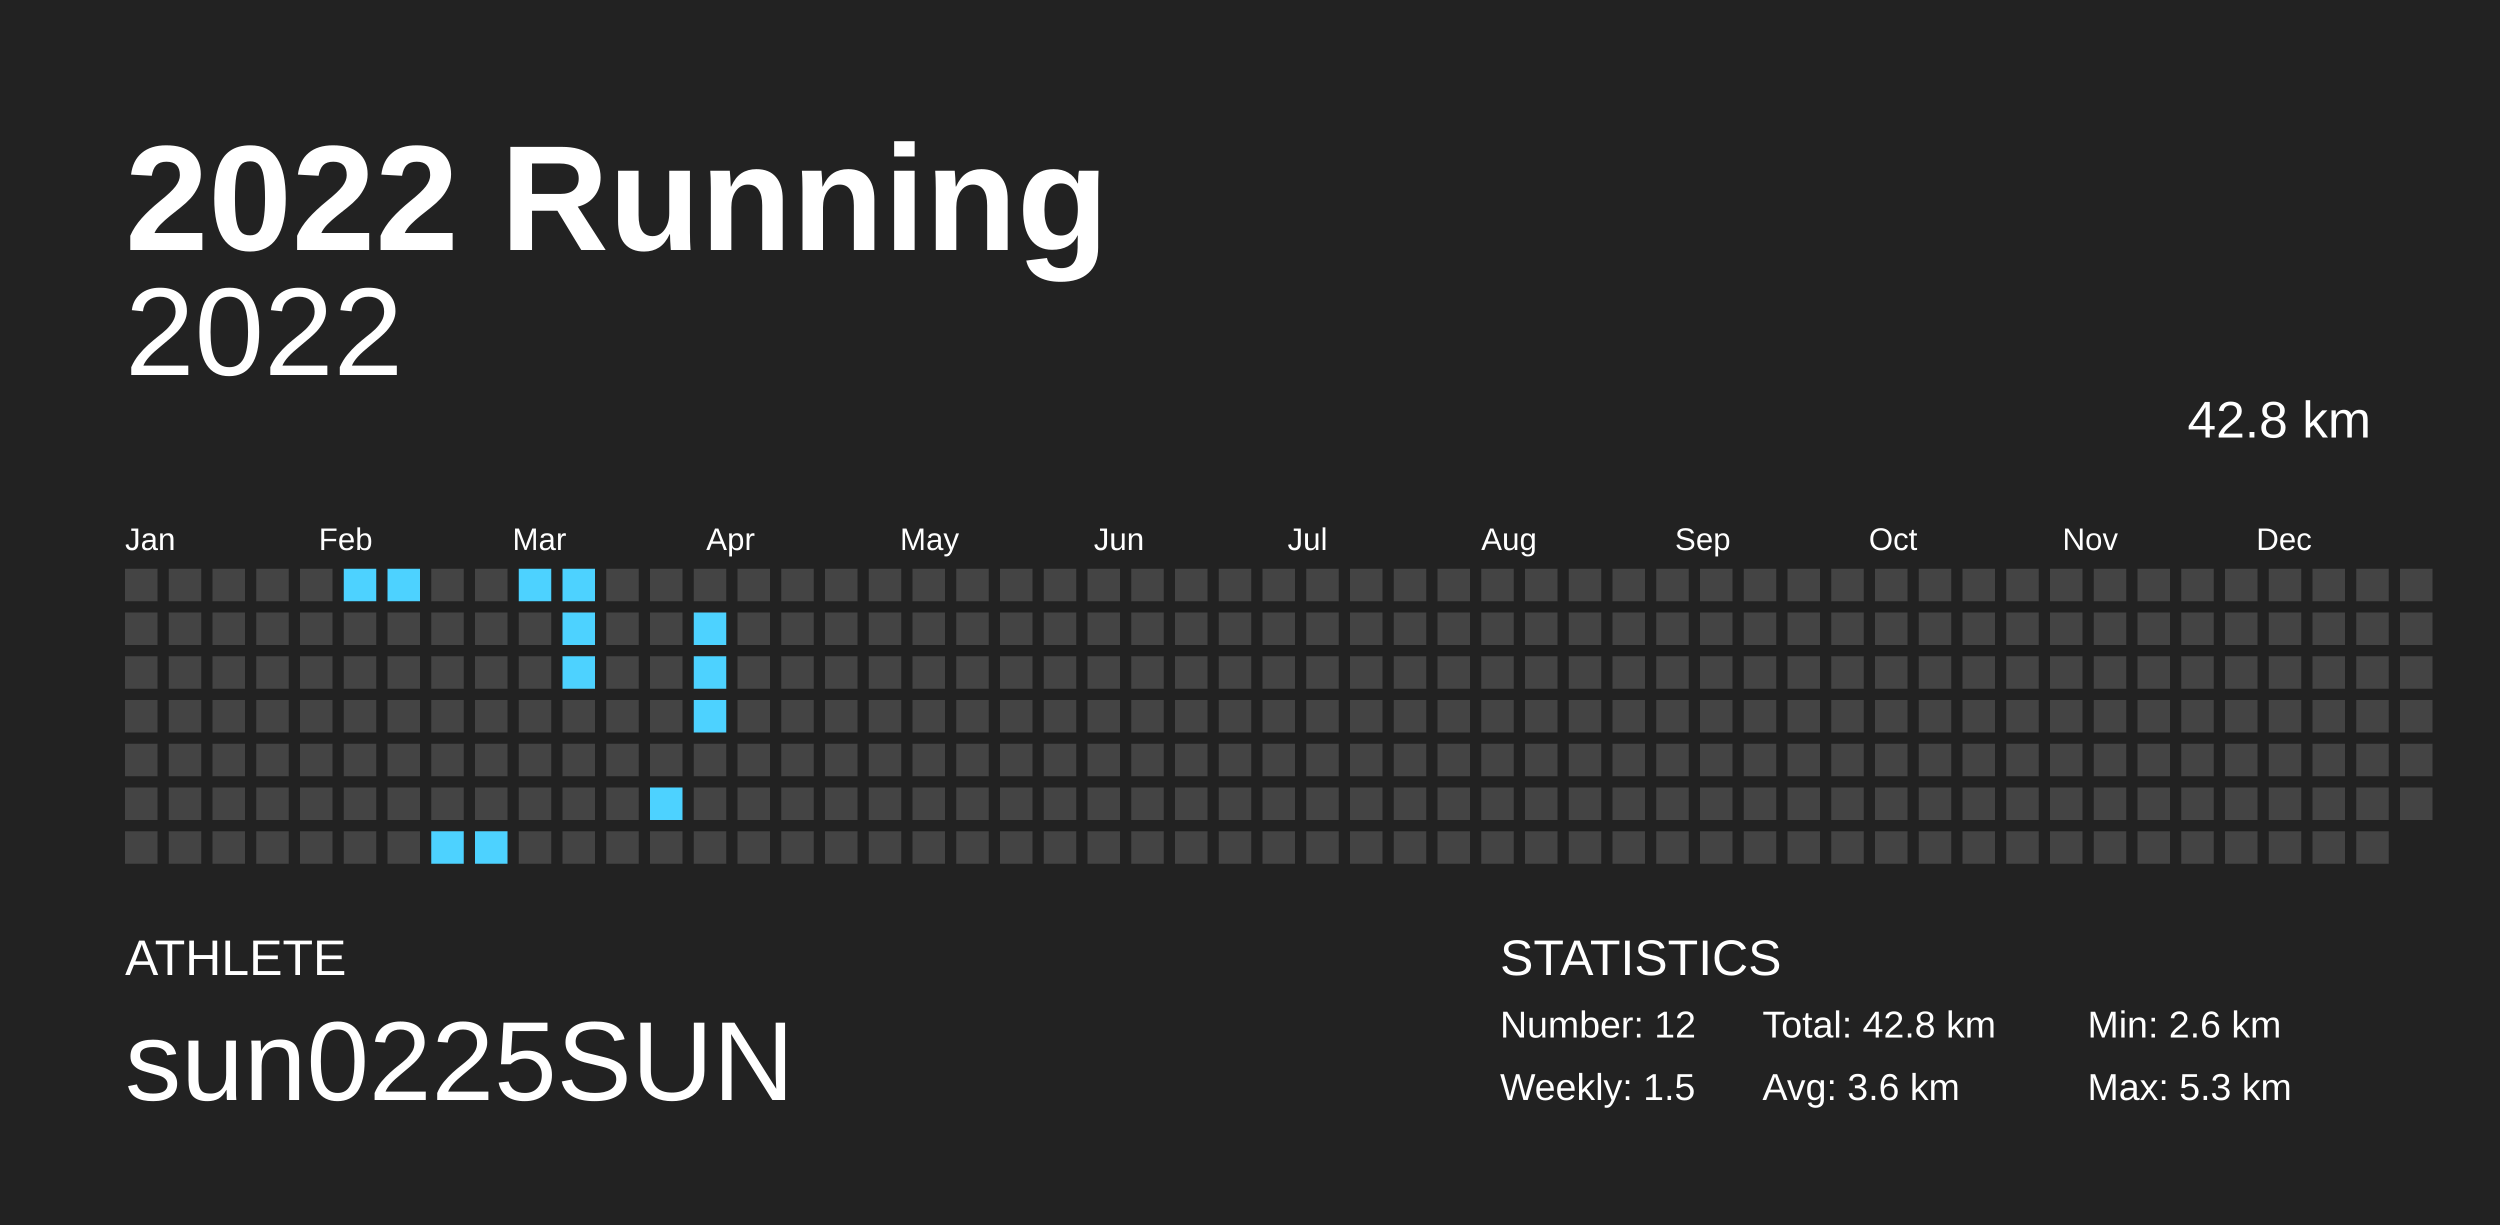
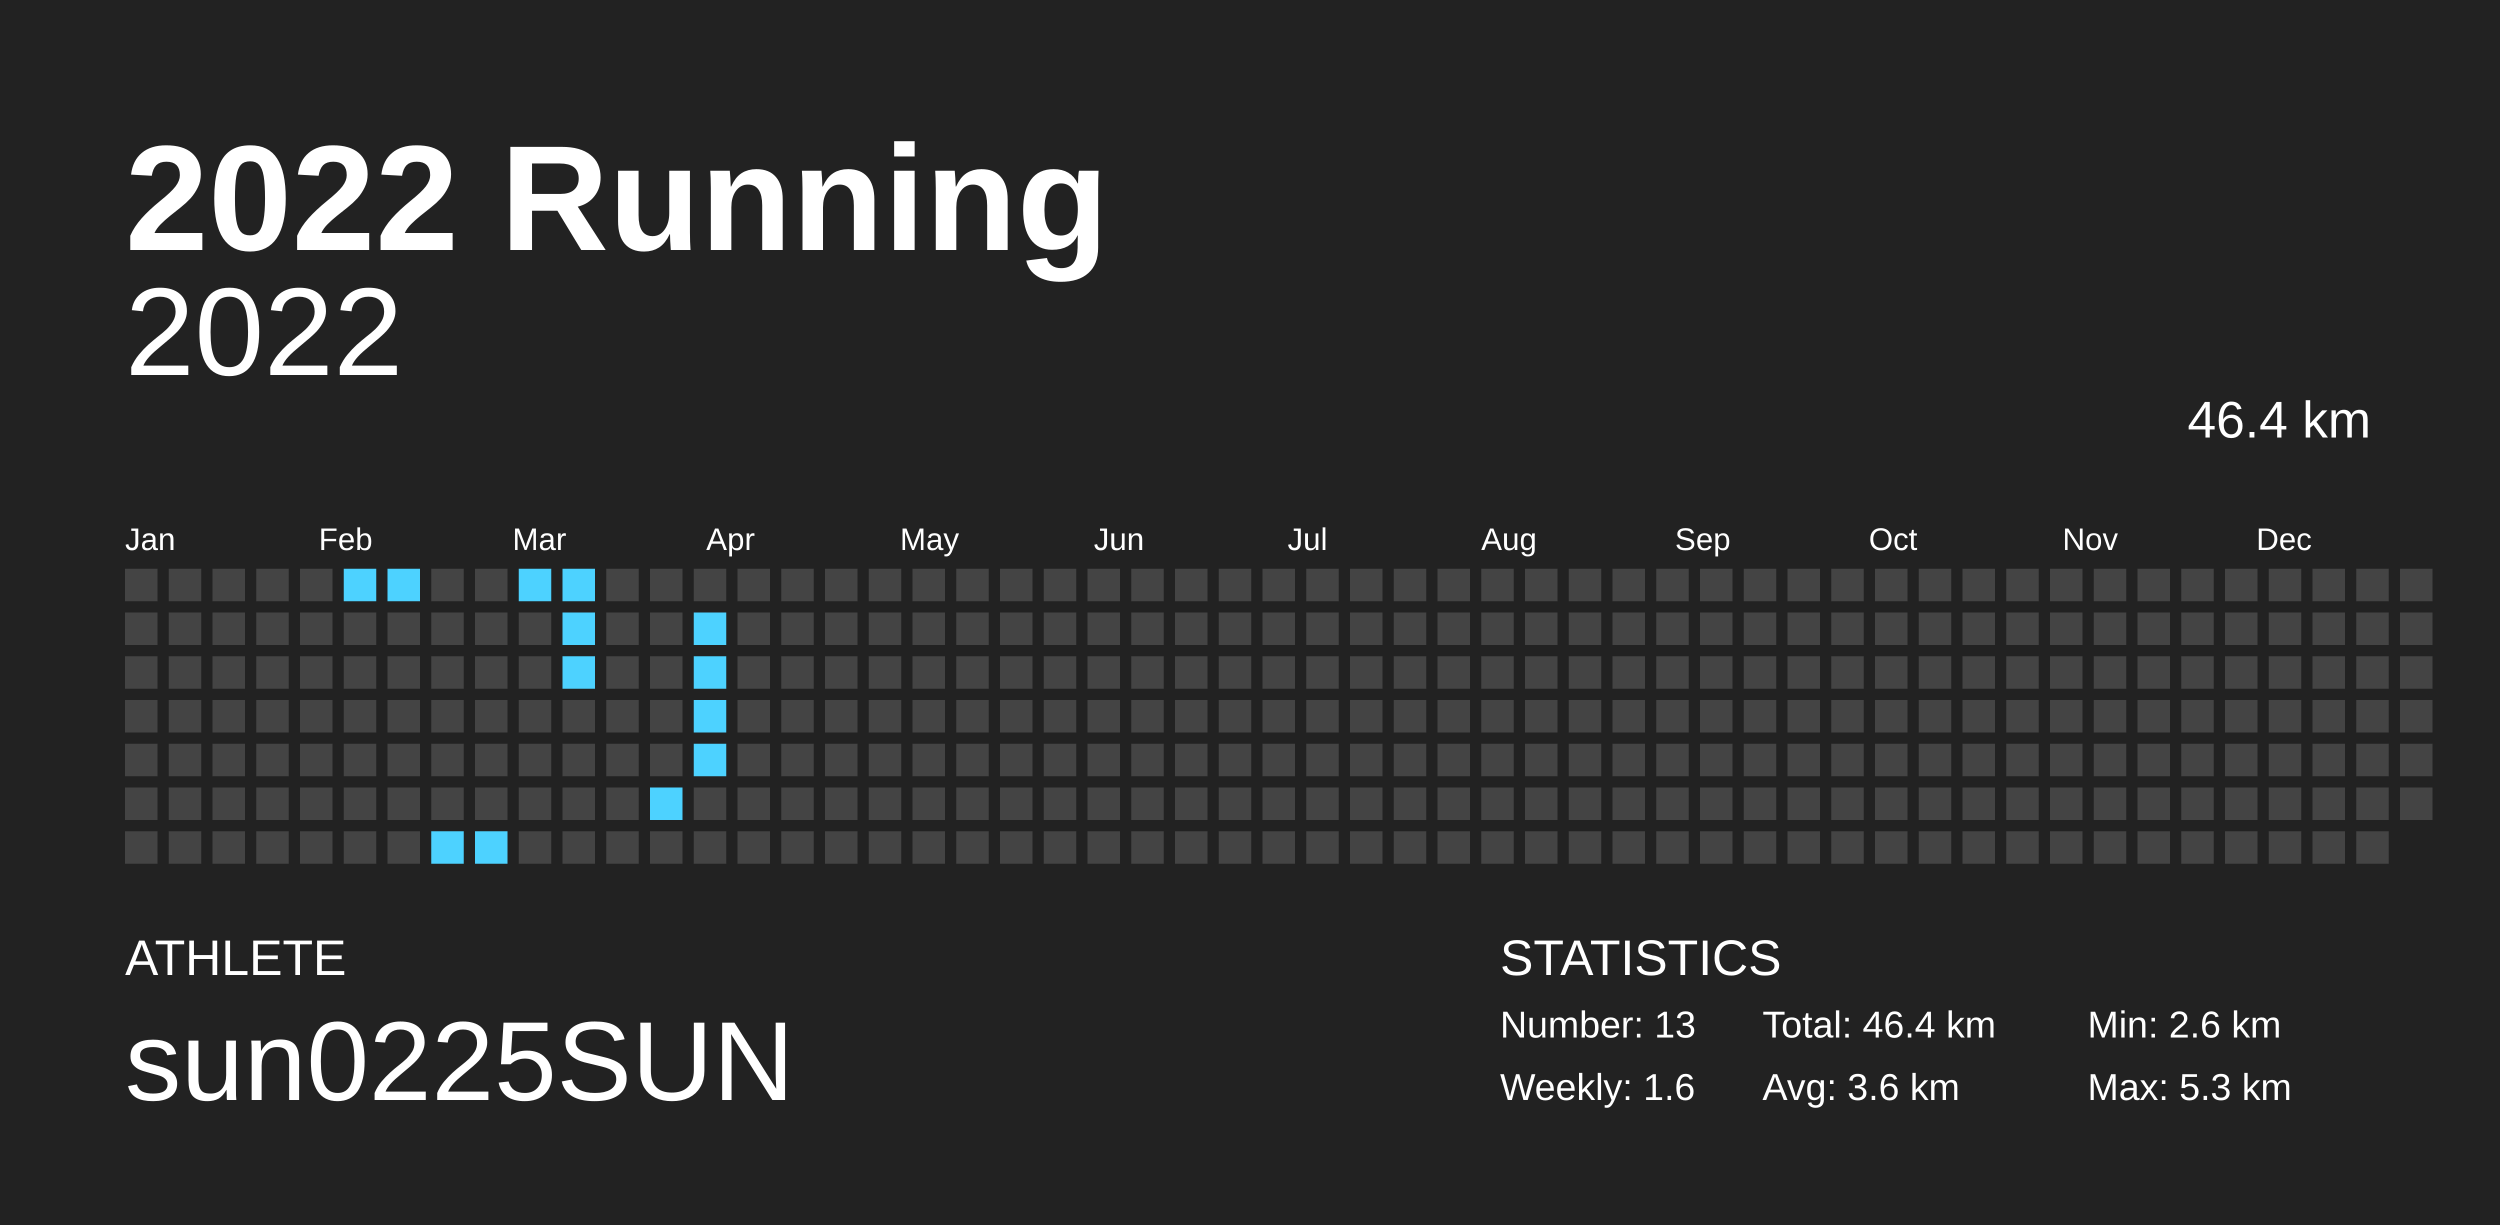
<svg xmlns="http://www.w3.org/2000/svg" baseProfile="full" height="98mm" version="1.1" viewBox="0,0,200,98" width="200mm">
  <defs />
  <rect fill="#222222" height="98" width="200" x="0" y="0" />
  <text fill="#FFFFFF" style="font-size:12px; font-family:Arial; font-weight:bold;" x="10" y="20">2022 Running</text>
  <text fill="#FFFFFF" style="font-size:4px; font-family:Arial" x="10" y="78">ATHLETE</text>
  <text fill="#FFFFFF" style="font-size:9px; font-family:Arial" x="10" y="88">sun0225SUN</text>
  <text fill="#FFFFFF" style="font-size:4px; font-family:Arial" x="120" y="78">STATISTICS</text>
-   <text fill="#FFFFFF" style="font-size:3px; font-family:Arial" x="120" y="83">Number: 12</text>
-   <text fill="#FFFFFF" style="font-size:3px; font-family:Arial" x="120" y="88">Weekly: 1.5</text>
-   <text fill="#FFFFFF" style="font-size:3px; font-family:Arial" x="141" y="83">Total: 42.8 km</text>
+   <text fill="#FFFFFF" style="font-size:3px; font-family:Arial" x="120" y="83">Number: 13</text>
+   <text fill="#FFFFFF" style="font-size:3px; font-family:Arial" x="120" y="88">Weekly: 1.6</text>
+   <text fill="#FFFFFF" style="font-size:3px; font-family:Arial" x="141" y="83">Total: 46.4 km</text>
  <text fill="#FFFFFF" style="font-size:3px; font-family:Arial" x="141" y="88">Avg: 3.6 km</text>
  <text fill="#FFFFFF" style="font-size:3px; font-family:Arial" x="167" y="83">Min: 2.6 km</text>
  <text fill="#FFFFFF" style="font-size:3px; font-family:Arial" x="167" y="88">Max: 5.3 km</text>
  <text alignment-baseline="hanging" fill="#FFFFFF" style="font-size:10.0px; font-family:Arial;" x="10" y="30">2022</text>
-   <text alignment-baseline="hanging" fill="#FFFFFF" style="font-size:4.125px; font-family:Arial;" x="175" y="35">42.8 km</text>
+   <text alignment-baseline="hanging" fill="#FFFFFF" style="font-size:4.125px; font-family:Arial;" x="175" y="35">46.4 km</text>
  <text fill="#FFFFFF" style="font-size:2.5px; font-family:Arial" x="10.0" y="44">Jan</text>
  <text fill="#FFFFFF" style="font-size:2.5px; font-family:Arial" x="25.5" y="44">Feb</text>
  <text fill="#FFFFFF" style="font-size:2.5px; font-family:Arial" x="41.0" y="44">Mar</text>
  <text fill="#FFFFFF" style="font-size:2.5px; font-family:Arial" x="56.5" y="44">Apr</text>
  <text fill="#FFFFFF" style="font-size:2.5px; font-family:Arial" x="72.0" y="44">May</text>
  <text fill="#FFFFFF" style="font-size:2.5px; font-family:Arial" x="87.5" y="44">Jun</text>
  <text fill="#FFFFFF" style="font-size:2.5px; font-family:Arial" x="103.0" y="44">Jul</text>
  <text fill="#FFFFFF" style="font-size:2.5px; font-family:Arial" x="118.5" y="44">Aug</text>
  <text fill="#FFFFFF" style="font-size:2.5px; font-family:Arial" x="134.0" y="44">Sep</text>
  <text fill="#FFFFFF" style="font-size:2.5px; font-family:Arial" x="149.5" y="44">Oct</text>
  <text fill="#FFFFFF" style="font-size:2.5px; font-family:Arial" x="165.0" y="44">Nov</text>
  <text fill="#FFFFFF" style="font-size:2.5px; font-family:Arial" x="180.5" y="44">Dec</text>
  <rect fill="#444444" height="2.6" width="2.6" x="10.0" y="45.5" />
  <rect fill="#444444" height="2.6" width="2.6" x="10.0" y="49.0" />
  <rect fill="#444444" height="2.6" width="2.6" x="10.0" y="52.5" />
  <rect fill="#444444" height="2.6" width="2.6" x="10.0" y="56.0" />
  <rect fill="#444444" height="2.6" width="2.6" x="10.0" y="59.5" />
  <rect fill="#444444" height="2.6" width="2.6" x="10.0" y="63.0" />
  <rect fill="#444444" height="2.6" width="2.6" x="10.0" y="66.5" />
  <rect fill="#444444" height="2.6" width="2.6" x="13.5" y="45.5" />
  <rect fill="#444444" height="2.6" width="2.6" x="13.5" y="49.0" />
  <rect fill="#444444" height="2.6" width="2.6" x="13.5" y="52.5" />
  <rect fill="#444444" height="2.6" width="2.6" x="13.5" y="56.0" />
  <rect fill="#444444" height="2.6" width="2.6" x="13.5" y="59.5" />
  <rect fill="#444444" height="2.6" width="2.6" x="13.5" y="63.0" />
  <rect fill="#444444" height="2.6" width="2.6" x="13.5" y="66.5" />
  <rect fill="#444444" height="2.6" width="2.6" x="17.0" y="45.5" />
  <rect fill="#444444" height="2.6" width="2.6" x="17.0" y="49.0" />
  <rect fill="#444444" height="2.6" width="2.6" x="17.0" y="52.5" />
  <rect fill="#444444" height="2.6" width="2.6" x="17.0" y="56.0" />
  <rect fill="#444444" height="2.6" width="2.6" x="17.0" y="59.5" />
  <rect fill="#444444" height="2.6" width="2.6" x="17.0" y="63.0" />
  <rect fill="#444444" height="2.6" width="2.6" x="17.0" y="66.5" />
  <rect fill="#444444" height="2.6" width="2.6" x="20.5" y="45.5" />
  <rect fill="#444444" height="2.6" width="2.6" x="20.5" y="49.0" />
  <rect fill="#444444" height="2.6" width="2.6" x="20.5" y="52.5" />
  <rect fill="#444444" height="2.6" width="2.6" x="20.5" y="56.0" />
  <rect fill="#444444" height="2.6" width="2.6" x="20.5" y="59.5" />
  <rect fill="#444444" height="2.6" width="2.6" x="20.5" y="63.0" />
  <rect fill="#444444" height="2.6" width="2.6" x="20.5" y="66.5" />
  <rect fill="#444444" height="2.6" width="2.6" x="24.0" y="45.5" />
  <rect fill="#444444" height="2.6" width="2.6" x="24.0" y="49.0" />
  <rect fill="#444444" height="2.6" width="2.6" x="24.0" y="52.5" />
  <rect fill="#444444" height="2.6" width="2.6" x="24.0" y="56.0" />
  <rect fill="#444444" height="2.6" width="2.6" x="24.0" y="59.5" />
  <rect fill="#444444" height="2.6" width="2.6" x="24.0" y="63.0" />
  <rect fill="#444444" height="2.6" width="2.6" x="24.0" y="66.5" />
  <rect fill="#4dd2ff" height="2.6" width="2.6" x="27.5" y="45.5" />
  <rect fill="#444444" height="2.6" width="2.6" x="27.5" y="49.0" />
  <rect fill="#444444" height="2.6" width="2.6" x="27.5" y="52.5" />
  <rect fill="#444444" height="2.6" width="2.6" x="27.5" y="56.0" />
  <rect fill="#444444" height="2.6" width="2.6" x="27.5" y="59.5" />
  <rect fill="#444444" height="2.6" width="2.6" x="27.5" y="63.0" />
  <rect fill="#444444" height="2.6" width="2.6" x="27.5" y="66.5" />
  <rect fill="#4dd2ff" height="2.6" width="2.6" x="31.0" y="45.5" />
  <rect fill="#444444" height="2.6" width="2.6" x="31.0" y="49.0" />
  <rect fill="#444444" height="2.6" width="2.6" x="31.0" y="52.5" />
  <rect fill="#444444" height="2.6" width="2.6" x="31.0" y="56.0" />
  <rect fill="#444444" height="2.6" width="2.6" x="31.0" y="59.5" />
  <rect fill="#444444" height="2.6" width="2.6" x="31.0" y="63.0" />
  <rect fill="#444444" height="2.6" width="2.6" x="31.0" y="66.5" />
  <rect fill="#444444" height="2.6" width="2.6" x="34.5" y="45.5" />
  <rect fill="#444444" height="2.6" width="2.6" x="34.5" y="49.0" />
  <rect fill="#444444" height="2.6" width="2.6" x="34.5" y="52.5" />
  <rect fill="#444444" height="2.6" width="2.6" x="34.5" y="56.0" />
  <rect fill="#444444" height="2.6" width="2.6" x="34.5" y="59.5" />
  <rect fill="#444444" height="2.6" width="2.6" x="34.5" y="63.0" />
  <rect fill="#4dd2ff" height="2.6" width="2.6" x="34.5" y="66.5" />
  <rect fill="#444444" height="2.6" width="2.6" x="38.0" y="45.5" />
  <rect fill="#444444" height="2.6" width="2.6" x="38.0" y="49.0" />
  <rect fill="#444444" height="2.6" width="2.6" x="38.0" y="52.5" />
  <rect fill="#444444" height="2.6" width="2.6" x="38.0" y="56.0" />
  <rect fill="#444444" height="2.6" width="2.6" x="38.0" y="59.5" />
  <rect fill="#444444" height="2.6" width="2.6" x="38.0" y="63.0" />
  <rect fill="#4dd2ff" height="2.6" width="2.6" x="38.0" y="66.5" />
  <rect fill="#4dd2ff" height="2.6" width="2.6" x="41.5" y="45.5" />
  <rect fill="#444444" height="2.6" width="2.6" x="41.5" y="49.0" />
  <rect fill="#444444" height="2.6" width="2.6" x="41.5" y="52.5" />
  <rect fill="#444444" height="2.6" width="2.6" x="41.5" y="56.0" />
  <rect fill="#444444" height="2.6" width="2.6" x="41.5" y="59.5" />
  <rect fill="#444444" height="2.6" width="2.6" x="41.5" y="63.0" />
  <rect fill="#444444" height="2.6" width="2.6" x="41.5" y="66.5" />
  <rect fill="#4dd2ff" height="2.6" width="2.6" x="45.0" y="45.5" />
  <rect fill="#4dd2ff" height="2.6" width="2.6" x="45.0" y="49.0" />
  <rect fill="#4dd2ff" height="2.6" width="2.6" x="45.0" y="52.5" />
  <rect fill="#444444" height="2.6" width="2.6" x="45.0" y="56.0" />
  <rect fill="#444444" height="2.6" width="2.6" x="45.0" y="59.5" />
  <rect fill="#444444" height="2.6" width="2.6" x="45.0" y="63.0" />
  <rect fill="#444444" height="2.6" width="2.6" x="45.0" y="66.5" />
  <rect fill="#444444" height="2.6" width="2.6" x="48.5" y="45.5" />
  <rect fill="#444444" height="2.6" width="2.6" x="48.5" y="49.0" />
  <rect fill="#444444" height="2.6" width="2.6" x="48.5" y="52.5" />
  <rect fill="#444444" height="2.6" width="2.6" x="48.5" y="56.0" />
  <rect fill="#444444" height="2.6" width="2.6" x="48.5" y="59.5" />
  <rect fill="#444444" height="2.6" width="2.6" x="48.5" y="63.0" />
  <rect fill="#444444" height="2.6" width="2.6" x="48.5" y="66.5" />
  <rect fill="#444444" height="2.6" width="2.6" x="52.0" y="45.5" />
  <rect fill="#444444" height="2.6" width="2.6" x="52.0" y="49.0" />
  <rect fill="#444444" height="2.6" width="2.6" x="52.0" y="52.5" />
  <rect fill="#444444" height="2.6" width="2.6" x="52.0" y="56.0" />
  <rect fill="#444444" height="2.6" width="2.6" x="52.0" y="59.5" />
  <rect fill="#4dd2ff" height="2.6" width="2.6" x="52.0" y="63.0" />
  <rect fill="#444444" height="2.6" width="2.6" x="52.0" y="66.5" />
  <rect fill="#444444" height="2.6" width="2.6" x="55.5" y="45.5" />
  <rect fill="#4dd2ff" height="2.6" width="2.6" x="55.5" y="49.0" />
  <rect fill="#4dd2ff" height="2.6" width="2.6" x="55.5" y="52.5" />
  <rect fill="#4dd2ff" height="2.6" width="2.6" x="55.5" y="56.0" />
-   <rect fill="#444444" height="2.6" width="2.6" x="55.5" y="59.5" />
+   <rect fill="#4dd2ff" height="2.6" width="2.6" x="55.5" y="59.5" />
  <rect fill="#444444" height="2.6" width="2.6" x="55.5" y="63.0" />
  <rect fill="#444444" height="2.6" width="2.6" x="55.5" y="66.5" />
  <rect fill="#444444" height="2.6" width="2.6" x="59.0" y="45.5" />
  <rect fill="#444444" height="2.6" width="2.6" x="59.0" y="49.0" />
  <rect fill="#444444" height="2.6" width="2.6" x="59.0" y="52.5" />
  <rect fill="#444444" height="2.6" width="2.6" x="59.0" y="56.0" />
  <rect fill="#444444" height="2.6" width="2.6" x="59.0" y="59.5" />
  <rect fill="#444444" height="2.6" width="2.6" x="59.0" y="63.0" />
  <rect fill="#444444" height="2.6" width="2.6" x="59.0" y="66.5" />
  <rect fill="#444444" height="2.6" width="2.6" x="62.5" y="45.5" />
  <rect fill="#444444" height="2.6" width="2.6" x="62.5" y="49.0" />
  <rect fill="#444444" height="2.6" width="2.6" x="62.5" y="52.5" />
  <rect fill="#444444" height="2.6" width="2.6" x="62.5" y="56.0" />
  <rect fill="#444444" height="2.6" width="2.6" x="62.5" y="59.5" />
  <rect fill="#444444" height="2.6" width="2.6" x="62.5" y="63.0" />
  <rect fill="#444444" height="2.6" width="2.6" x="62.5" y="66.5" />
  <rect fill="#444444" height="2.6" width="2.6" x="66.0" y="45.5" />
  <rect fill="#444444" height="2.6" width="2.6" x="66.0" y="49.0" />
  <rect fill="#444444" height="2.6" width="2.6" x="66.0" y="52.5" />
  <rect fill="#444444" height="2.6" width="2.6" x="66.0" y="56.0" />
  <rect fill="#444444" height="2.6" width="2.6" x="66.0" y="59.5" />
  <rect fill="#444444" height="2.6" width="2.6" x="66.0" y="63.0" />
  <rect fill="#444444" height="2.6" width="2.6" x="66.0" y="66.5" />
  <rect fill="#444444" height="2.6" width="2.6" x="69.5" y="45.5" />
  <rect fill="#444444" height="2.6" width="2.6" x="69.5" y="49.0" />
  <rect fill="#444444" height="2.6" width="2.6" x="69.5" y="52.5" />
  <rect fill="#444444" height="2.6" width="2.6" x="69.5" y="56.0" />
  <rect fill="#444444" height="2.6" width="2.6" x="69.5" y="59.5" />
  <rect fill="#444444" height="2.6" width="2.6" x="69.5" y="63.0" />
  <rect fill="#444444" height="2.6" width="2.6" x="69.5" y="66.5" />
  <rect fill="#444444" height="2.6" width="2.6" x="73.0" y="45.5" />
  <rect fill="#444444" height="2.6" width="2.6" x="73.0" y="49.0" />
  <rect fill="#444444" height="2.6" width="2.6" x="73.0" y="52.5" />
  <rect fill="#444444" height="2.6" width="2.6" x="73.0" y="56.0" />
  <rect fill="#444444" height="2.6" width="2.6" x="73.0" y="59.5" />
  <rect fill="#444444" height="2.6" width="2.6" x="73.0" y="63.0" />
  <rect fill="#444444" height="2.6" width="2.6" x="73.0" y="66.5" />
  <rect fill="#444444" height="2.6" width="2.6" x="76.5" y="45.5" />
  <rect fill="#444444" height="2.6" width="2.6" x="76.5" y="49.0" />
  <rect fill="#444444" height="2.6" width="2.6" x="76.5" y="52.5" />
  <rect fill="#444444" height="2.6" width="2.6" x="76.5" y="56.0" />
  <rect fill="#444444" height="2.6" width="2.6" x="76.5" y="59.5" />
  <rect fill="#444444" height="2.6" width="2.6" x="76.5" y="63.0" />
  <rect fill="#444444" height="2.6" width="2.6" x="76.5" y="66.5" />
  <rect fill="#444444" height="2.6" width="2.6" x="80.0" y="45.5" />
  <rect fill="#444444" height="2.6" width="2.6" x="80.0" y="49.0" />
  <rect fill="#444444" height="2.6" width="2.6" x="80.0" y="52.5" />
  <rect fill="#444444" height="2.6" width="2.6" x="80.0" y="56.0" />
  <rect fill="#444444" height="2.6" width="2.6" x="80.0" y="59.5" />
  <rect fill="#444444" height="2.6" width="2.6" x="80.0" y="63.0" />
  <rect fill="#444444" height="2.6" width="2.6" x="80.0" y="66.5" />
  <rect fill="#444444" height="2.6" width="2.6" x="83.5" y="45.5" />
  <rect fill="#444444" height="2.6" width="2.6" x="83.5" y="49.0" />
  <rect fill="#444444" height="2.6" width="2.6" x="83.5" y="52.5" />
  <rect fill="#444444" height="2.6" width="2.6" x="83.5" y="56.0" />
  <rect fill="#444444" height="2.6" width="2.6" x="83.5" y="59.5" />
  <rect fill="#444444" height="2.6" width="2.6" x="83.5" y="63.0" />
  <rect fill="#444444" height="2.6" width="2.6" x="83.5" y="66.5" />
  <rect fill="#444444" height="2.6" width="2.6" x="87.0" y="45.5" />
  <rect fill="#444444" height="2.6" width="2.6" x="87.0" y="49.0" />
  <rect fill="#444444" height="2.6" width="2.6" x="87.0" y="52.5" />
  <rect fill="#444444" height="2.6" width="2.6" x="87.0" y="56.0" />
  <rect fill="#444444" height="2.6" width="2.6" x="87.0" y="59.5" />
  <rect fill="#444444" height="2.6" width="2.6" x="87.0" y="63.0" />
  <rect fill="#444444" height="2.6" width="2.6" x="87.0" y="66.5" />
  <rect fill="#444444" height="2.6" width="2.6" x="90.5" y="45.5" />
  <rect fill="#444444" height="2.6" width="2.6" x="90.5" y="49.0" />
  <rect fill="#444444" height="2.6" width="2.6" x="90.5" y="52.5" />
  <rect fill="#444444" height="2.6" width="2.6" x="90.5" y="56.0" />
  <rect fill="#444444" height="2.6" width="2.6" x="90.5" y="59.5" />
  <rect fill="#444444" height="2.6" width="2.6" x="90.5" y="63.0" />
  <rect fill="#444444" height="2.6" width="2.6" x="90.5" y="66.5" />
  <rect fill="#444444" height="2.6" width="2.6" x="94.0" y="45.5" />
  <rect fill="#444444" height="2.6" width="2.6" x="94.0" y="49.0" />
  <rect fill="#444444" height="2.6" width="2.6" x="94.0" y="52.5" />
  <rect fill="#444444" height="2.6" width="2.6" x="94.0" y="56.0" />
  <rect fill="#444444" height="2.6" width="2.6" x="94.0" y="59.5" />
  <rect fill="#444444" height="2.6" width="2.6" x="94.0" y="63.0" />
  <rect fill="#444444" height="2.6" width="2.6" x="94.0" y="66.5" />
  <rect fill="#444444" height="2.6" width="2.6" x="97.5" y="45.5" />
  <rect fill="#444444" height="2.6" width="2.6" x="97.5" y="49.0" />
  <rect fill="#444444" height="2.6" width="2.6" x="97.5" y="52.5" />
  <rect fill="#444444" height="2.6" width="2.6" x="97.5" y="56.0" />
  <rect fill="#444444" height="2.6" width="2.6" x="97.5" y="59.5" />
  <rect fill="#444444" height="2.6" width="2.6" x="97.5" y="63.0" />
  <rect fill="#444444" height="2.6" width="2.6" x="97.5" y="66.5" />
  <rect fill="#444444" height="2.6" width="2.6" x="101.0" y="45.5" />
  <rect fill="#444444" height="2.6" width="2.6" x="101.0" y="49.0" />
  <rect fill="#444444" height="2.6" width="2.6" x="101.0" y="52.5" />
  <rect fill="#444444" height="2.6" width="2.6" x="101.0" y="56.0" />
  <rect fill="#444444" height="2.6" width="2.6" x="101.0" y="59.5" />
  <rect fill="#444444" height="2.6" width="2.6" x="101.0" y="63.0" />
  <rect fill="#444444" height="2.6" width="2.6" x="101.0" y="66.5" />
  <rect fill="#444444" height="2.6" width="2.6" x="104.5" y="45.5" />
  <rect fill="#444444" height="2.6" width="2.6" x="104.5" y="49.0" />
  <rect fill="#444444" height="2.6" width="2.6" x="104.5" y="52.5" />
  <rect fill="#444444" height="2.6" width="2.6" x="104.5" y="56.0" />
  <rect fill="#444444" height="2.6" width="2.6" x="104.5" y="59.5" />
  <rect fill="#444444" height="2.6" width="2.6" x="104.5" y="63.0" />
  <rect fill="#444444" height="2.6" width="2.6" x="104.5" y="66.5" />
  <rect fill="#444444" height="2.6" width="2.6" x="108.0" y="45.5" />
  <rect fill="#444444" height="2.6" width="2.6" x="108.0" y="49.0" />
  <rect fill="#444444" height="2.6" width="2.6" x="108.0" y="52.5" />
  <rect fill="#444444" height="2.6" width="2.6" x="108.0" y="56.0" />
  <rect fill="#444444" height="2.6" width="2.6" x="108.0" y="59.5" />
  <rect fill="#444444" height="2.6" width="2.6" x="108.0" y="63.0" />
  <rect fill="#444444" height="2.6" width="2.6" x="108.0" y="66.5" />
  <rect fill="#444444" height="2.6" width="2.6" x="111.5" y="45.5" />
  <rect fill="#444444" height="2.6" width="2.6" x="111.5" y="49.0" />
  <rect fill="#444444" height="2.6" width="2.6" x="111.5" y="52.5" />
  <rect fill="#444444" height="2.6" width="2.6" x="111.5" y="56.0" />
  <rect fill="#444444" height="2.6" width="2.6" x="111.5" y="59.5" />
  <rect fill="#444444" height="2.6" width="2.6" x="111.5" y="63.0" />
  <rect fill="#444444" height="2.6" width="2.6" x="111.5" y="66.5" />
  <rect fill="#444444" height="2.6" width="2.6" x="115.0" y="45.5" />
  <rect fill="#444444" height="2.6" width="2.6" x="115.0" y="49.0" />
  <rect fill="#444444" height="2.6" width="2.6" x="115.0" y="52.5" />
  <rect fill="#444444" height="2.6" width="2.6" x="115.0" y="56.0" />
  <rect fill="#444444" height="2.6" width="2.6" x="115.0" y="59.5" />
  <rect fill="#444444" height="2.6" width="2.6" x="115.0" y="63.0" />
  <rect fill="#444444" height="2.6" width="2.6" x="115.0" y="66.5" />
  <rect fill="#444444" height="2.6" width="2.6" x="118.5" y="45.5" />
  <rect fill="#444444" height="2.6" width="2.6" x="118.5" y="49.0" />
  <rect fill="#444444" height="2.6" width="2.6" x="118.5" y="52.5" />
  <rect fill="#444444" height="2.6" width="2.6" x="118.5" y="56.0" />
  <rect fill="#444444" height="2.6" width="2.6" x="118.5" y="59.5" />
  <rect fill="#444444" height="2.6" width="2.6" x="118.5" y="63.0" />
  <rect fill="#444444" height="2.6" width="2.6" x="118.5" y="66.5" />
  <rect fill="#444444" height="2.6" width="2.6" x="122.0" y="45.5" />
  <rect fill="#444444" height="2.6" width="2.6" x="122.0" y="49.0" />
  <rect fill="#444444" height="2.6" width="2.6" x="122.0" y="52.5" />
  <rect fill="#444444" height="2.6" width="2.6" x="122.0" y="56.0" />
  <rect fill="#444444" height="2.6" width="2.6" x="122.0" y="59.5" />
  <rect fill="#444444" height="2.6" width="2.6" x="122.0" y="63.0" />
  <rect fill="#444444" height="2.6" width="2.6" x="122.0" y="66.5" />
  <rect fill="#444444" height="2.6" width="2.6" x="125.5" y="45.5" />
  <rect fill="#444444" height="2.6" width="2.6" x="125.5" y="49.0" />
  <rect fill="#444444" height="2.6" width="2.6" x="125.5" y="52.5" />
  <rect fill="#444444" height="2.6" width="2.6" x="125.5" y="56.0" />
  <rect fill="#444444" height="2.6" width="2.6" x="125.5" y="59.5" />
  <rect fill="#444444" height="2.6" width="2.6" x="125.5" y="63.0" />
  <rect fill="#444444" height="2.6" width="2.6" x="125.5" y="66.5" />
  <rect fill="#444444" height="2.6" width="2.6" x="129.0" y="45.5" />
  <rect fill="#444444" height="2.6" width="2.6" x="129.0" y="49.0" />
  <rect fill="#444444" height="2.6" width="2.6" x="129.0" y="52.5" />
  <rect fill="#444444" height="2.6" width="2.6" x="129.0" y="56.0" />
  <rect fill="#444444" height="2.6" width="2.6" x="129.0" y="59.5" />
  <rect fill="#444444" height="2.6" width="2.6" x="129.0" y="63.0" />
  <rect fill="#444444" height="2.6" width="2.6" x="129.0" y="66.5" />
  <rect fill="#444444" height="2.6" width="2.6" x="132.5" y="45.5" />
  <rect fill="#444444" height="2.6" width="2.6" x="132.5" y="49.0" />
  <rect fill="#444444" height="2.6" width="2.6" x="132.5" y="52.5" />
  <rect fill="#444444" height="2.6" width="2.6" x="132.5" y="56.0" />
  <rect fill="#444444" height="2.6" width="2.6" x="132.5" y="59.5" />
  <rect fill="#444444" height="2.6" width="2.6" x="132.5" y="63.0" />
  <rect fill="#444444" height="2.6" width="2.6" x="132.5" y="66.5" />
  <rect fill="#444444" height="2.6" width="2.6" x="136.0" y="45.5" />
  <rect fill="#444444" height="2.6" width="2.6" x="136.0" y="49.0" />
  <rect fill="#444444" height="2.6" width="2.6" x="136.0" y="52.5" />
  <rect fill="#444444" height="2.6" width="2.6" x="136.0" y="56.0" />
  <rect fill="#444444" height="2.6" width="2.6" x="136.0" y="59.5" />
  <rect fill="#444444" height="2.6" width="2.6" x="136.0" y="63.0" />
  <rect fill="#444444" height="2.6" width="2.6" x="136.0" y="66.5" />
  <rect fill="#444444" height="2.6" width="2.6" x="139.5" y="45.5" />
  <rect fill="#444444" height="2.6" width="2.6" x="139.5" y="49.0" />
  <rect fill="#444444" height="2.6" width="2.6" x="139.5" y="52.5" />
  <rect fill="#444444" height="2.6" width="2.6" x="139.5" y="56.0" />
  <rect fill="#444444" height="2.6" width="2.6" x="139.5" y="59.5" />
  <rect fill="#444444" height="2.6" width="2.6" x="139.5" y="63.0" />
  <rect fill="#444444" height="2.6" width="2.6" x="139.5" y="66.5" />
  <rect fill="#444444" height="2.6" width="2.6" x="143.0" y="45.5" />
  <rect fill="#444444" height="2.6" width="2.6" x="143.0" y="49.0" />
  <rect fill="#444444" height="2.6" width="2.6" x="143.0" y="52.5" />
  <rect fill="#444444" height="2.6" width="2.6" x="143.0" y="56.0" />
  <rect fill="#444444" height="2.6" width="2.6" x="143.0" y="59.5" />
  <rect fill="#444444" height="2.6" width="2.6" x="143.0" y="63.0" />
  <rect fill="#444444" height="2.6" width="2.6" x="143.0" y="66.5" />
  <rect fill="#444444" height="2.6" width="2.6" x="146.5" y="45.5" />
  <rect fill="#444444" height="2.6" width="2.6" x="146.5" y="49.0" />
  <rect fill="#444444" height="2.6" width="2.6" x="146.5" y="52.5" />
  <rect fill="#444444" height="2.6" width="2.6" x="146.5" y="56.0" />
  <rect fill="#444444" height="2.6" width="2.6" x="146.5" y="59.5" />
  <rect fill="#444444" height="2.6" width="2.6" x="146.5" y="63.0" />
  <rect fill="#444444" height="2.6" width="2.6" x="146.5" y="66.5" />
  <rect fill="#444444" height="2.6" width="2.6" x="150.0" y="45.5" />
  <rect fill="#444444" height="2.6" width="2.6" x="150.0" y="49.0" />
  <rect fill="#444444" height="2.6" width="2.6" x="150.0" y="52.5" />
  <rect fill="#444444" height="2.6" width="2.6" x="150.0" y="56.0" />
  <rect fill="#444444" height="2.6" width="2.6" x="150.0" y="59.5" />
  <rect fill="#444444" height="2.6" width="2.6" x="150.0" y="63.0" />
  <rect fill="#444444" height="2.6" width="2.6" x="150.0" y="66.5" />
  <rect fill="#444444" height="2.6" width="2.6" x="153.5" y="45.5" />
  <rect fill="#444444" height="2.6" width="2.6" x="153.5" y="49.0" />
  <rect fill="#444444" height="2.6" width="2.6" x="153.5" y="52.5" />
  <rect fill="#444444" height="2.6" width="2.6" x="153.5" y="56.0" />
  <rect fill="#444444" height="2.6" width="2.6" x="153.5" y="59.5" />
  <rect fill="#444444" height="2.6" width="2.6" x="153.5" y="63.0" />
  <rect fill="#444444" height="2.6" width="2.6" x="153.5" y="66.5" />
  <rect fill="#444444" height="2.6" width="2.6" x="157.0" y="45.5" />
  <rect fill="#444444" height="2.6" width="2.6" x="157.0" y="49.0" />
  <rect fill="#444444" height="2.6" width="2.6" x="157.0" y="52.5" />
  <rect fill="#444444" height="2.6" width="2.6" x="157.0" y="56.0" />
  <rect fill="#444444" height="2.6" width="2.6" x="157.0" y="59.5" />
  <rect fill="#444444" height="2.6" width="2.6" x="157.0" y="63.0" />
  <rect fill="#444444" height="2.6" width="2.6" x="157.0" y="66.5" />
  <rect fill="#444444" height="2.6" width="2.6" x="160.5" y="45.5" />
  <rect fill="#444444" height="2.6" width="2.6" x="160.5" y="49.0" />
  <rect fill="#444444" height="2.6" width="2.6" x="160.5" y="52.5" />
  <rect fill="#444444" height="2.6" width="2.6" x="160.5" y="56.0" />
  <rect fill="#444444" height="2.6" width="2.6" x="160.5" y="59.5" />
  <rect fill="#444444" height="2.6" width="2.6" x="160.5" y="63.0" />
  <rect fill="#444444" height="2.6" width="2.6" x="160.5" y="66.5" />
  <rect fill="#444444" height="2.6" width="2.6" x="164.0" y="45.5" />
  <rect fill="#444444" height="2.6" width="2.6" x="164.0" y="49.0" />
  <rect fill="#444444" height="2.6" width="2.6" x="164.0" y="52.5" />
  <rect fill="#444444" height="2.6" width="2.6" x="164.0" y="56.0" />
  <rect fill="#444444" height="2.6" width="2.6" x="164.0" y="59.5" />
  <rect fill="#444444" height="2.6" width="2.6" x="164.0" y="63.0" />
  <rect fill="#444444" height="2.6" width="2.6" x="164.0" y="66.5" />
  <rect fill="#444444" height="2.6" width="2.6" x="167.5" y="45.5" />
  <rect fill="#444444" height="2.6" width="2.6" x="167.5" y="49.0" />
  <rect fill="#444444" height="2.6" width="2.6" x="167.5" y="52.5" />
  <rect fill="#444444" height="2.6" width="2.6" x="167.5" y="56.0" />
  <rect fill="#444444" height="2.6" width="2.6" x="167.5" y="59.5" />
  <rect fill="#444444" height="2.6" width="2.6" x="167.5" y="63.0" />
  <rect fill="#444444" height="2.6" width="2.6" x="167.5" y="66.5" />
  <rect fill="#444444" height="2.6" width="2.6" x="171.0" y="45.5" />
  <rect fill="#444444" height="2.6" width="2.6" x="171.0" y="49.0" />
  <rect fill="#444444" height="2.6" width="2.6" x="171.0" y="52.5" />
  <rect fill="#444444" height="2.6" width="2.6" x="171.0" y="56.0" />
  <rect fill="#444444" height="2.6" width="2.6" x="171.0" y="59.5" />
  <rect fill="#444444" height="2.6" width="2.6" x="171.0" y="63.0" />
  <rect fill="#444444" height="2.6" width="2.6" x="171.0" y="66.5" />
  <rect fill="#444444" height="2.6" width="2.6" x="174.5" y="45.5" />
  <rect fill="#444444" height="2.6" width="2.6" x="174.5" y="49.0" />
  <rect fill="#444444" height="2.6" width="2.6" x="174.5" y="52.5" />
  <rect fill="#444444" height="2.6" width="2.6" x="174.5" y="56.0" />
  <rect fill="#444444" height="2.6" width="2.6" x="174.5" y="59.5" />
  <rect fill="#444444" height="2.6" width="2.6" x="174.5" y="63.0" />
  <rect fill="#444444" height="2.6" width="2.6" x="174.5" y="66.5" />
  <rect fill="#444444" height="2.6" width="2.6" x="178.0" y="45.5" />
  <rect fill="#444444" height="2.6" width="2.6" x="178.0" y="49.0" />
  <rect fill="#444444" height="2.6" width="2.6" x="178.0" y="52.5" />
  <rect fill="#444444" height="2.6" width="2.6" x="178.0" y="56.0" />
  <rect fill="#444444" height="2.6" width="2.6" x="178.0" y="59.5" />
  <rect fill="#444444" height="2.6" width="2.6" x="178.0" y="63.0" />
  <rect fill="#444444" height="2.6" width="2.6" x="178.0" y="66.5" />
  <rect fill="#444444" height="2.6" width="2.6" x="181.5" y="45.5" />
  <rect fill="#444444" height="2.6" width="2.6" x="181.5" y="49.0" />
  <rect fill="#444444" height="2.6" width="2.6" x="181.5" y="52.5" />
  <rect fill="#444444" height="2.6" width="2.6" x="181.5" y="56.0" />
  <rect fill="#444444" height="2.6" width="2.6" x="181.5" y="59.5" />
  <rect fill="#444444" height="2.6" width="2.6" x="181.5" y="63.0" />
  <rect fill="#444444" height="2.6" width="2.6" x="181.5" y="66.5" />
  <rect fill="#444444" height="2.6" width="2.6" x="185.0" y="45.5" />
  <rect fill="#444444" height="2.6" width="2.6" x="185.0" y="49.0" />
  <rect fill="#444444" height="2.6" width="2.6" x="185.0" y="52.5" />
  <rect fill="#444444" height="2.6" width="2.6" x="185.0" y="56.0" />
  <rect fill="#444444" height="2.6" width="2.6" x="185.0" y="59.5" />
  <rect fill="#444444" height="2.6" width="2.6" x="185.0" y="63.0" />
  <rect fill="#444444" height="2.6" width="2.6" x="185.0" y="66.5" />
  <rect fill="#444444" height="2.6" width="2.6" x="188.5" y="45.5" />
  <rect fill="#444444" height="2.6" width="2.6" x="188.5" y="49.0" />
  <rect fill="#444444" height="2.6" width="2.6" x="188.5" y="52.5" />
  <rect fill="#444444" height="2.6" width="2.6" x="188.5" y="56.0" />
  <rect fill="#444444" height="2.6" width="2.6" x="188.5" y="59.5" />
  <rect fill="#444444" height="2.6" width="2.6" x="188.5" y="63.0" />
  <rect fill="#444444" height="2.6" width="2.6" x="188.5" y="66.5" />
  <rect fill="#444444" height="2.6" width="2.6" x="192.0" y="45.5" />
  <rect fill="#444444" height="2.6" width="2.6" x="192.0" y="49.0" />
  <rect fill="#444444" height="2.6" width="2.6" x="192.0" y="52.5" />
  <rect fill="#444444" height="2.6" width="2.6" x="192.0" y="56.0" />
  <rect fill="#444444" height="2.6" width="2.6" x="192.0" y="59.5" />
  <rect fill="#444444" height="2.6" width="2.6" x="192.0" y="63.0" />
</svg>
